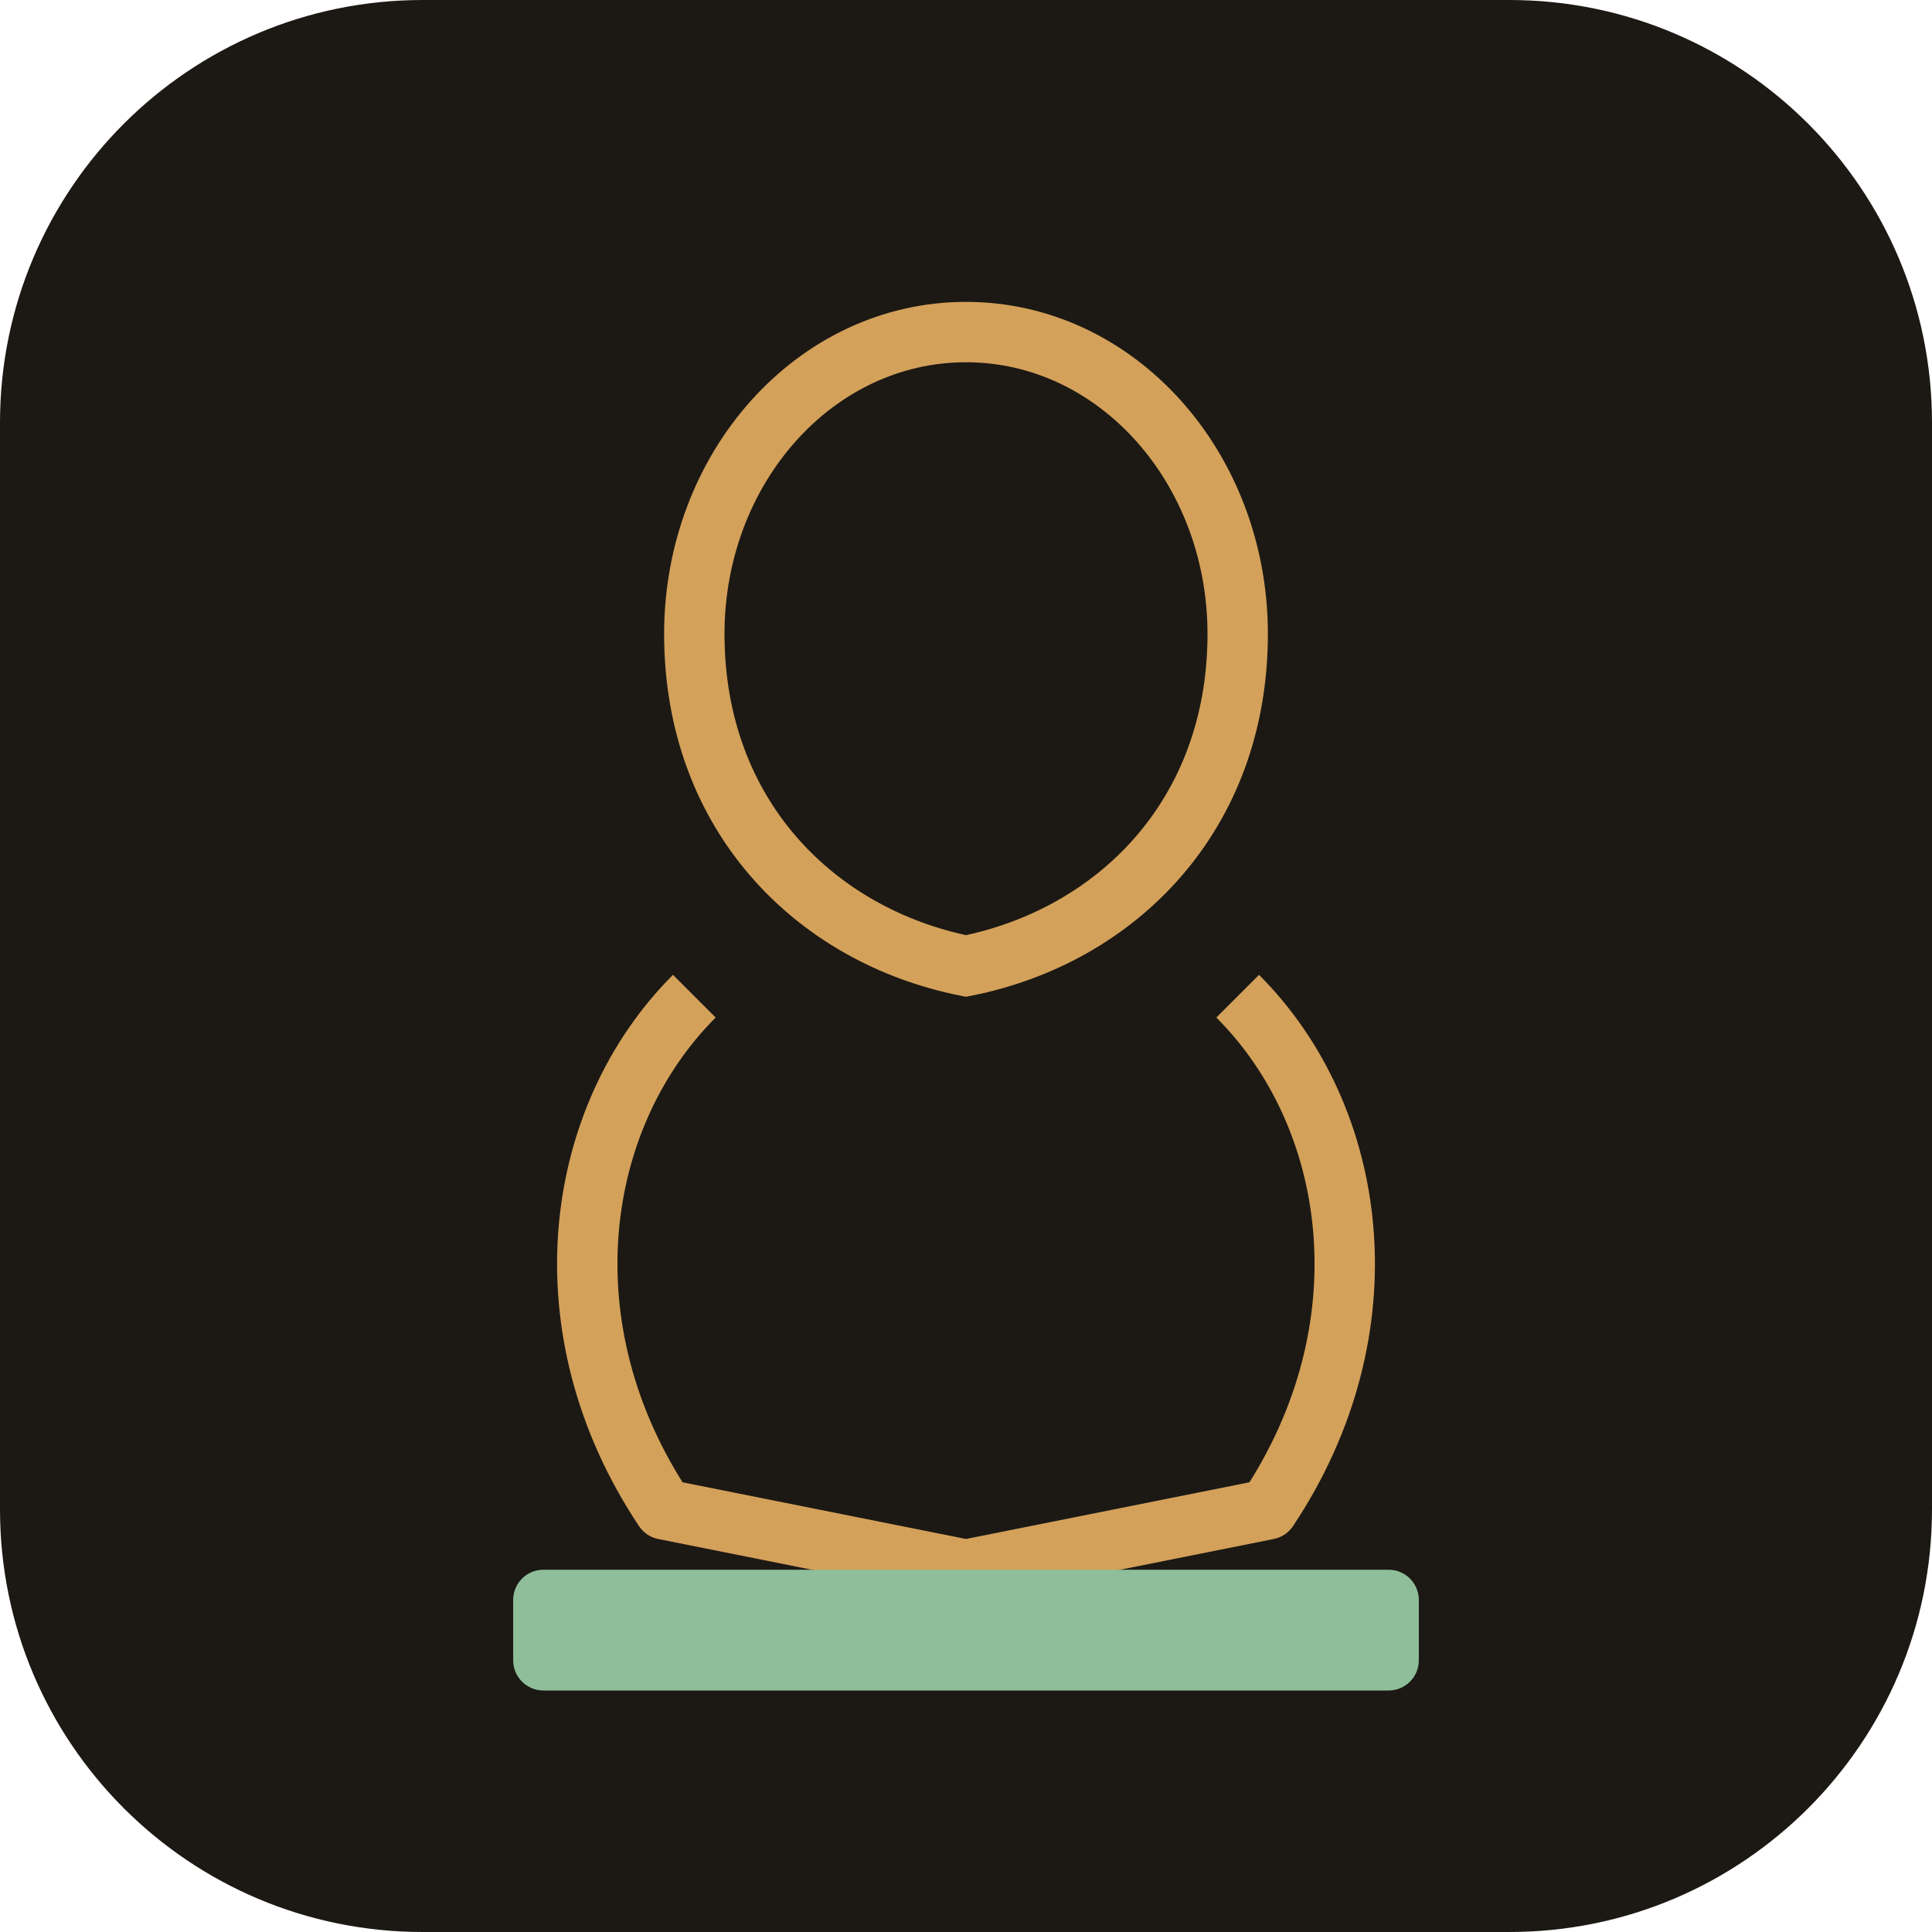
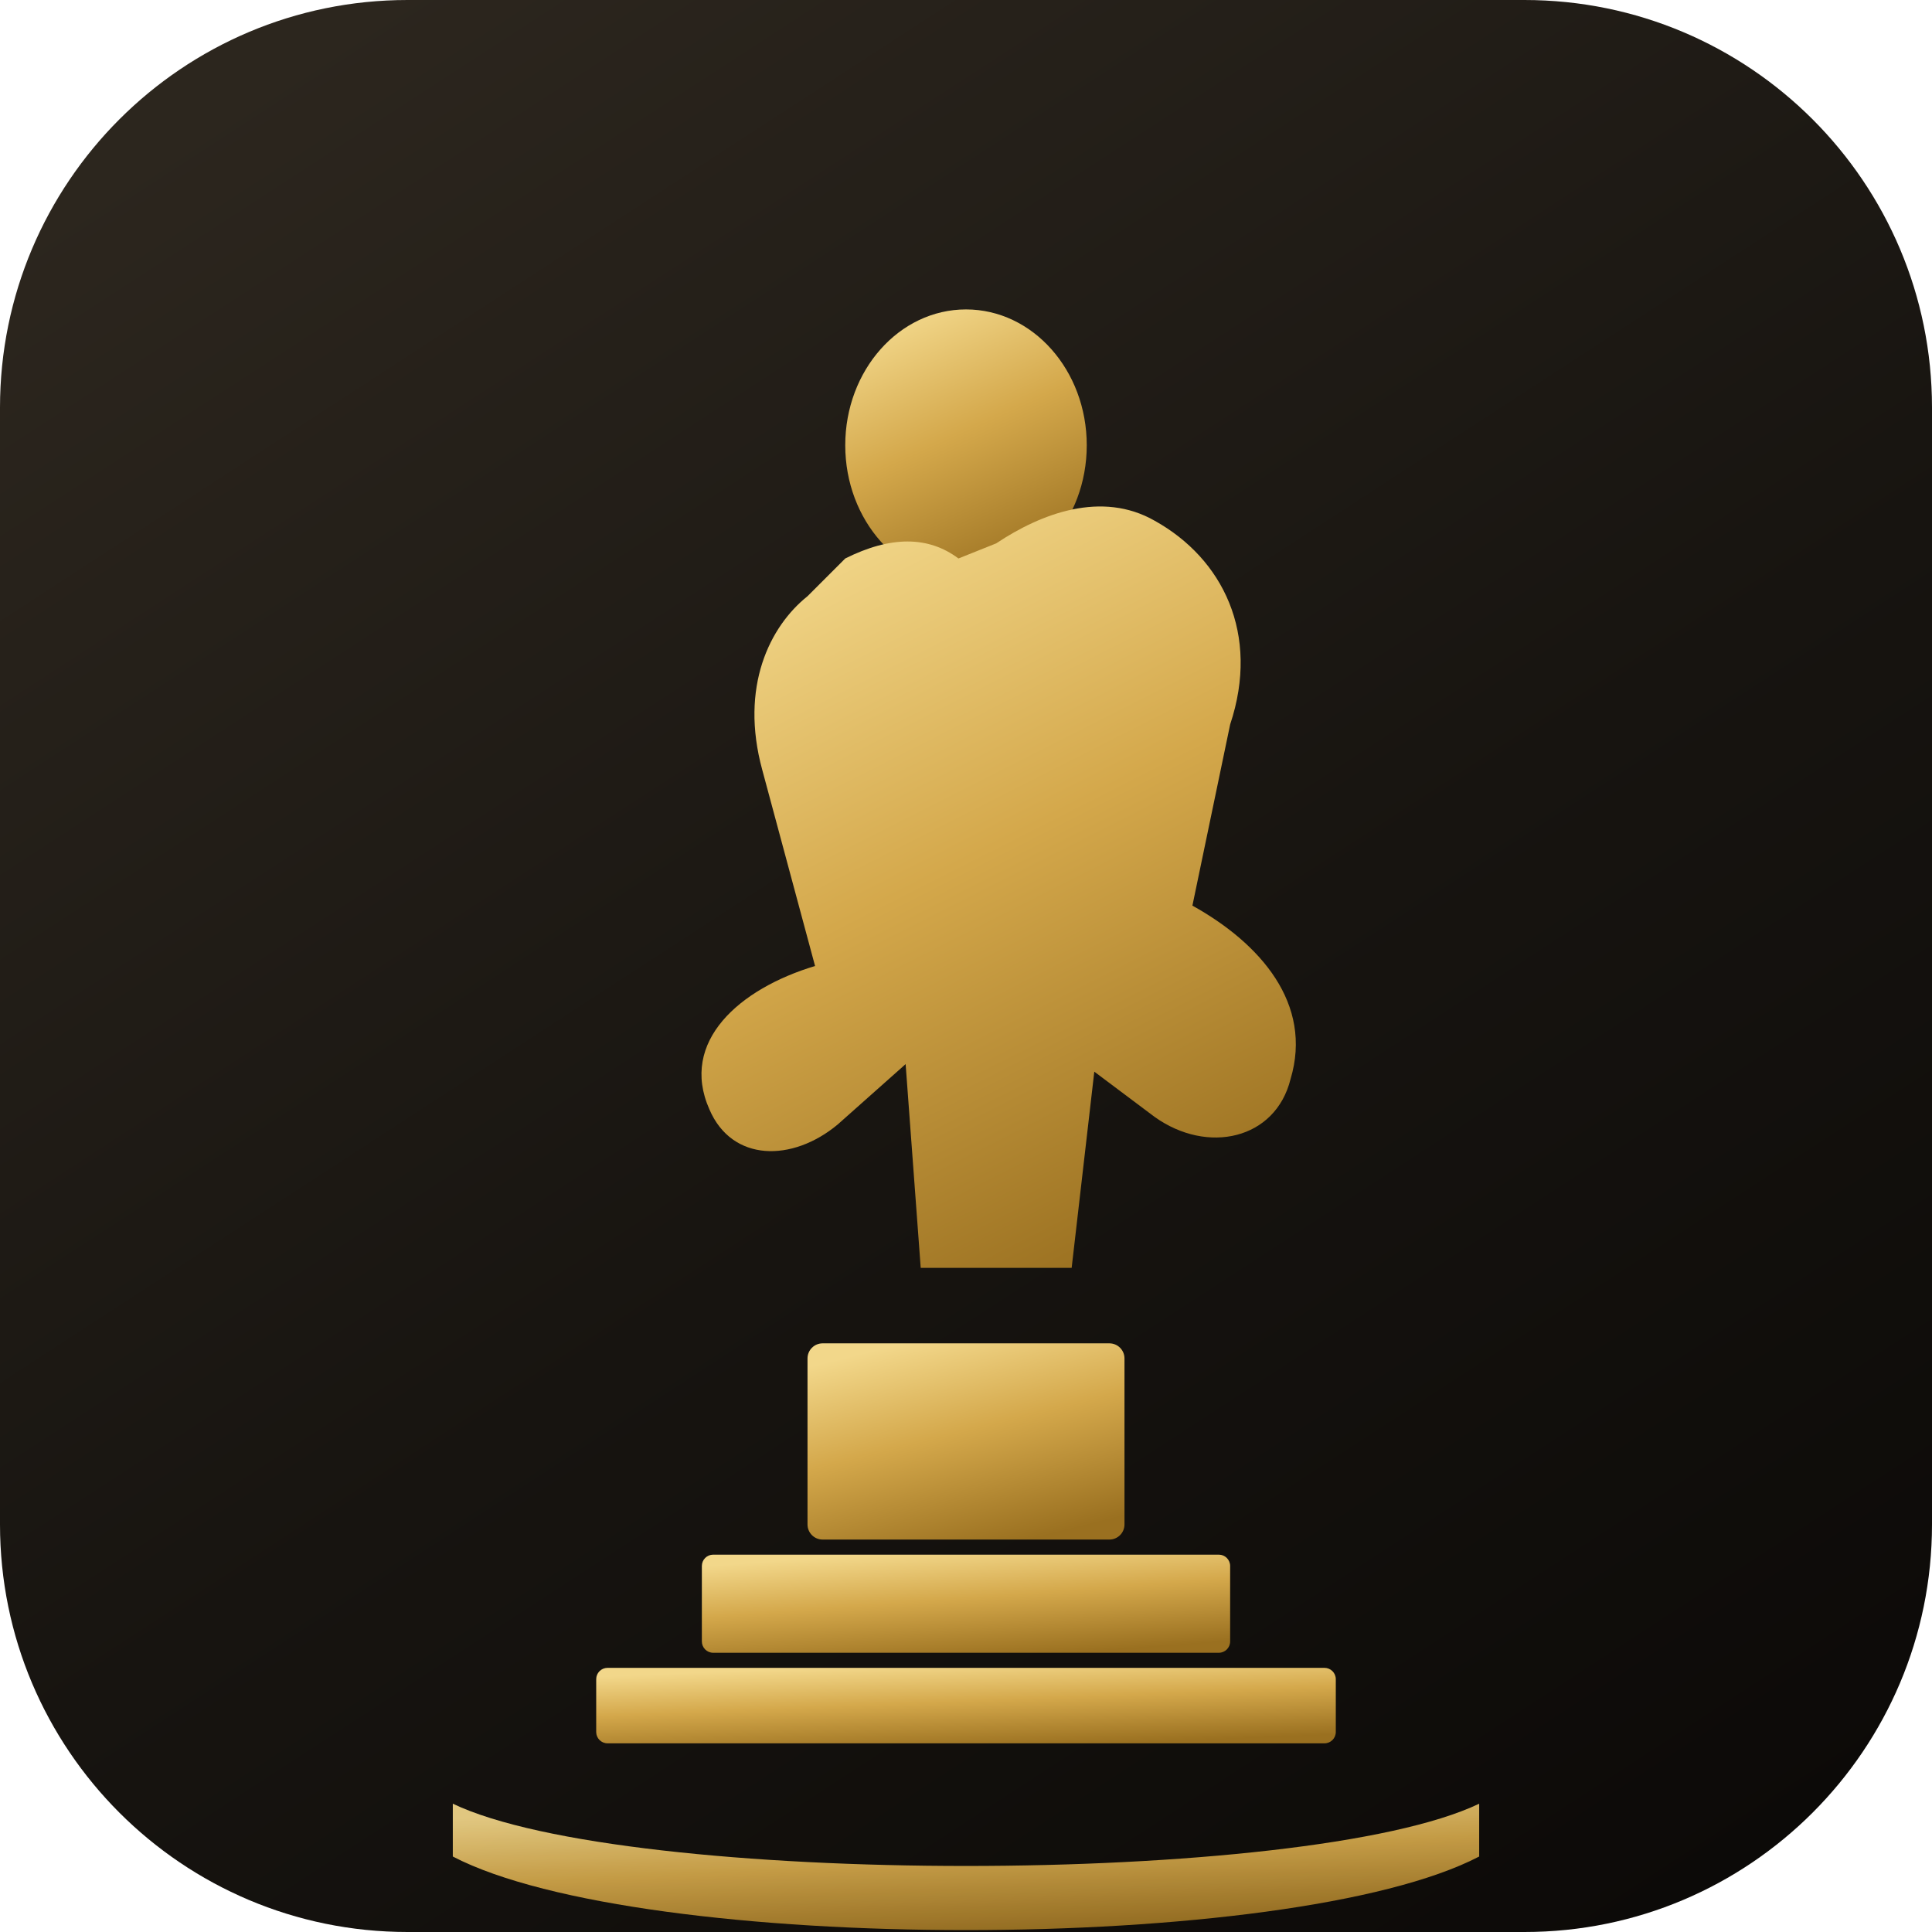
- <svg xmlns="http://www.w3.org/2000/svg" viewBox="0 0 128 128" role="img">
-   <rect width="128" height="128" rx="28" fill="#1c1914" />
-   <path d="M64 22c-10 0-18 9-18 20 0 12 8 20 18 22 10-2 18-10 18-22 0-11-8-20-18-20z" fill="none" stroke="#d4a15a" stroke-width="4" />
-   <path d="M46 66c-8 8-10 22-2 34l20 4 20-4c8-12 6-26-2-34" fill="none" stroke="#d4a15a" stroke-width="4" stroke-linejoin="round" />
-   <rect x="34" y="104" width="60" height="8" rx="2" fill="#8fbf9a" />
+ <svg xmlns="http://www.w3.org/2000/svg" viewBox="0 0 512 512" role="img" aria-label="Культурные прогулки">
+   <defs>
+     <linearGradient id="bg" x1="0.2" y1="0" x2="0.85" y2="1">
+       <stop offset="0%" stop-color="#2c261e" />
+       <stop offset="55%" stop-color="#171410" />
+       <stop offset="100%" stop-color="#0c0a08" />
+     </linearGradient>
+     <linearGradient id="gold" x1="0.3" y1="0" x2="0.7" y2="1">
+       <stop offset="0%" stop-color="#f2d78a" />
+       <stop offset="45%" stop-color="#d4a84b" />
+       <stop offset="100%" stop-color="#9a7020" />
+     </linearGradient>
+   </defs>
+   <rect width="512" height="512" rx="108" fill="url(#bg)" />
+   <g fill="url(#gold)">
+     <ellipse cx="256" cy="118" rx="32" ry="36" />
+     <path d="M214 158c-10 8-18 24-12 46l14 52c-20 6-36 20-28 38 6 14 22 14 34 4l18-16 4 54h40l6-52 16 12c14 10 32 6 36-10 6-20-8-36-26-46l10-48c8-24-2-44-20-54-14-8-30-2-42 6l-10 4c-8-6-18-6-30 0z" />
+     <rect x="214" y="356" width="84" height="52" rx="4" />
+     <rect x="186" y="412" width="140" height="26" rx="3" />
+     <rect x="158" y="442" width="196" height="20" rx="3" />
+     <path d="M120 478c46 22 226 22 272 0v14c-50 26-222 26-272 0z" opacity="0.92" />
+   </g>
</svg>
